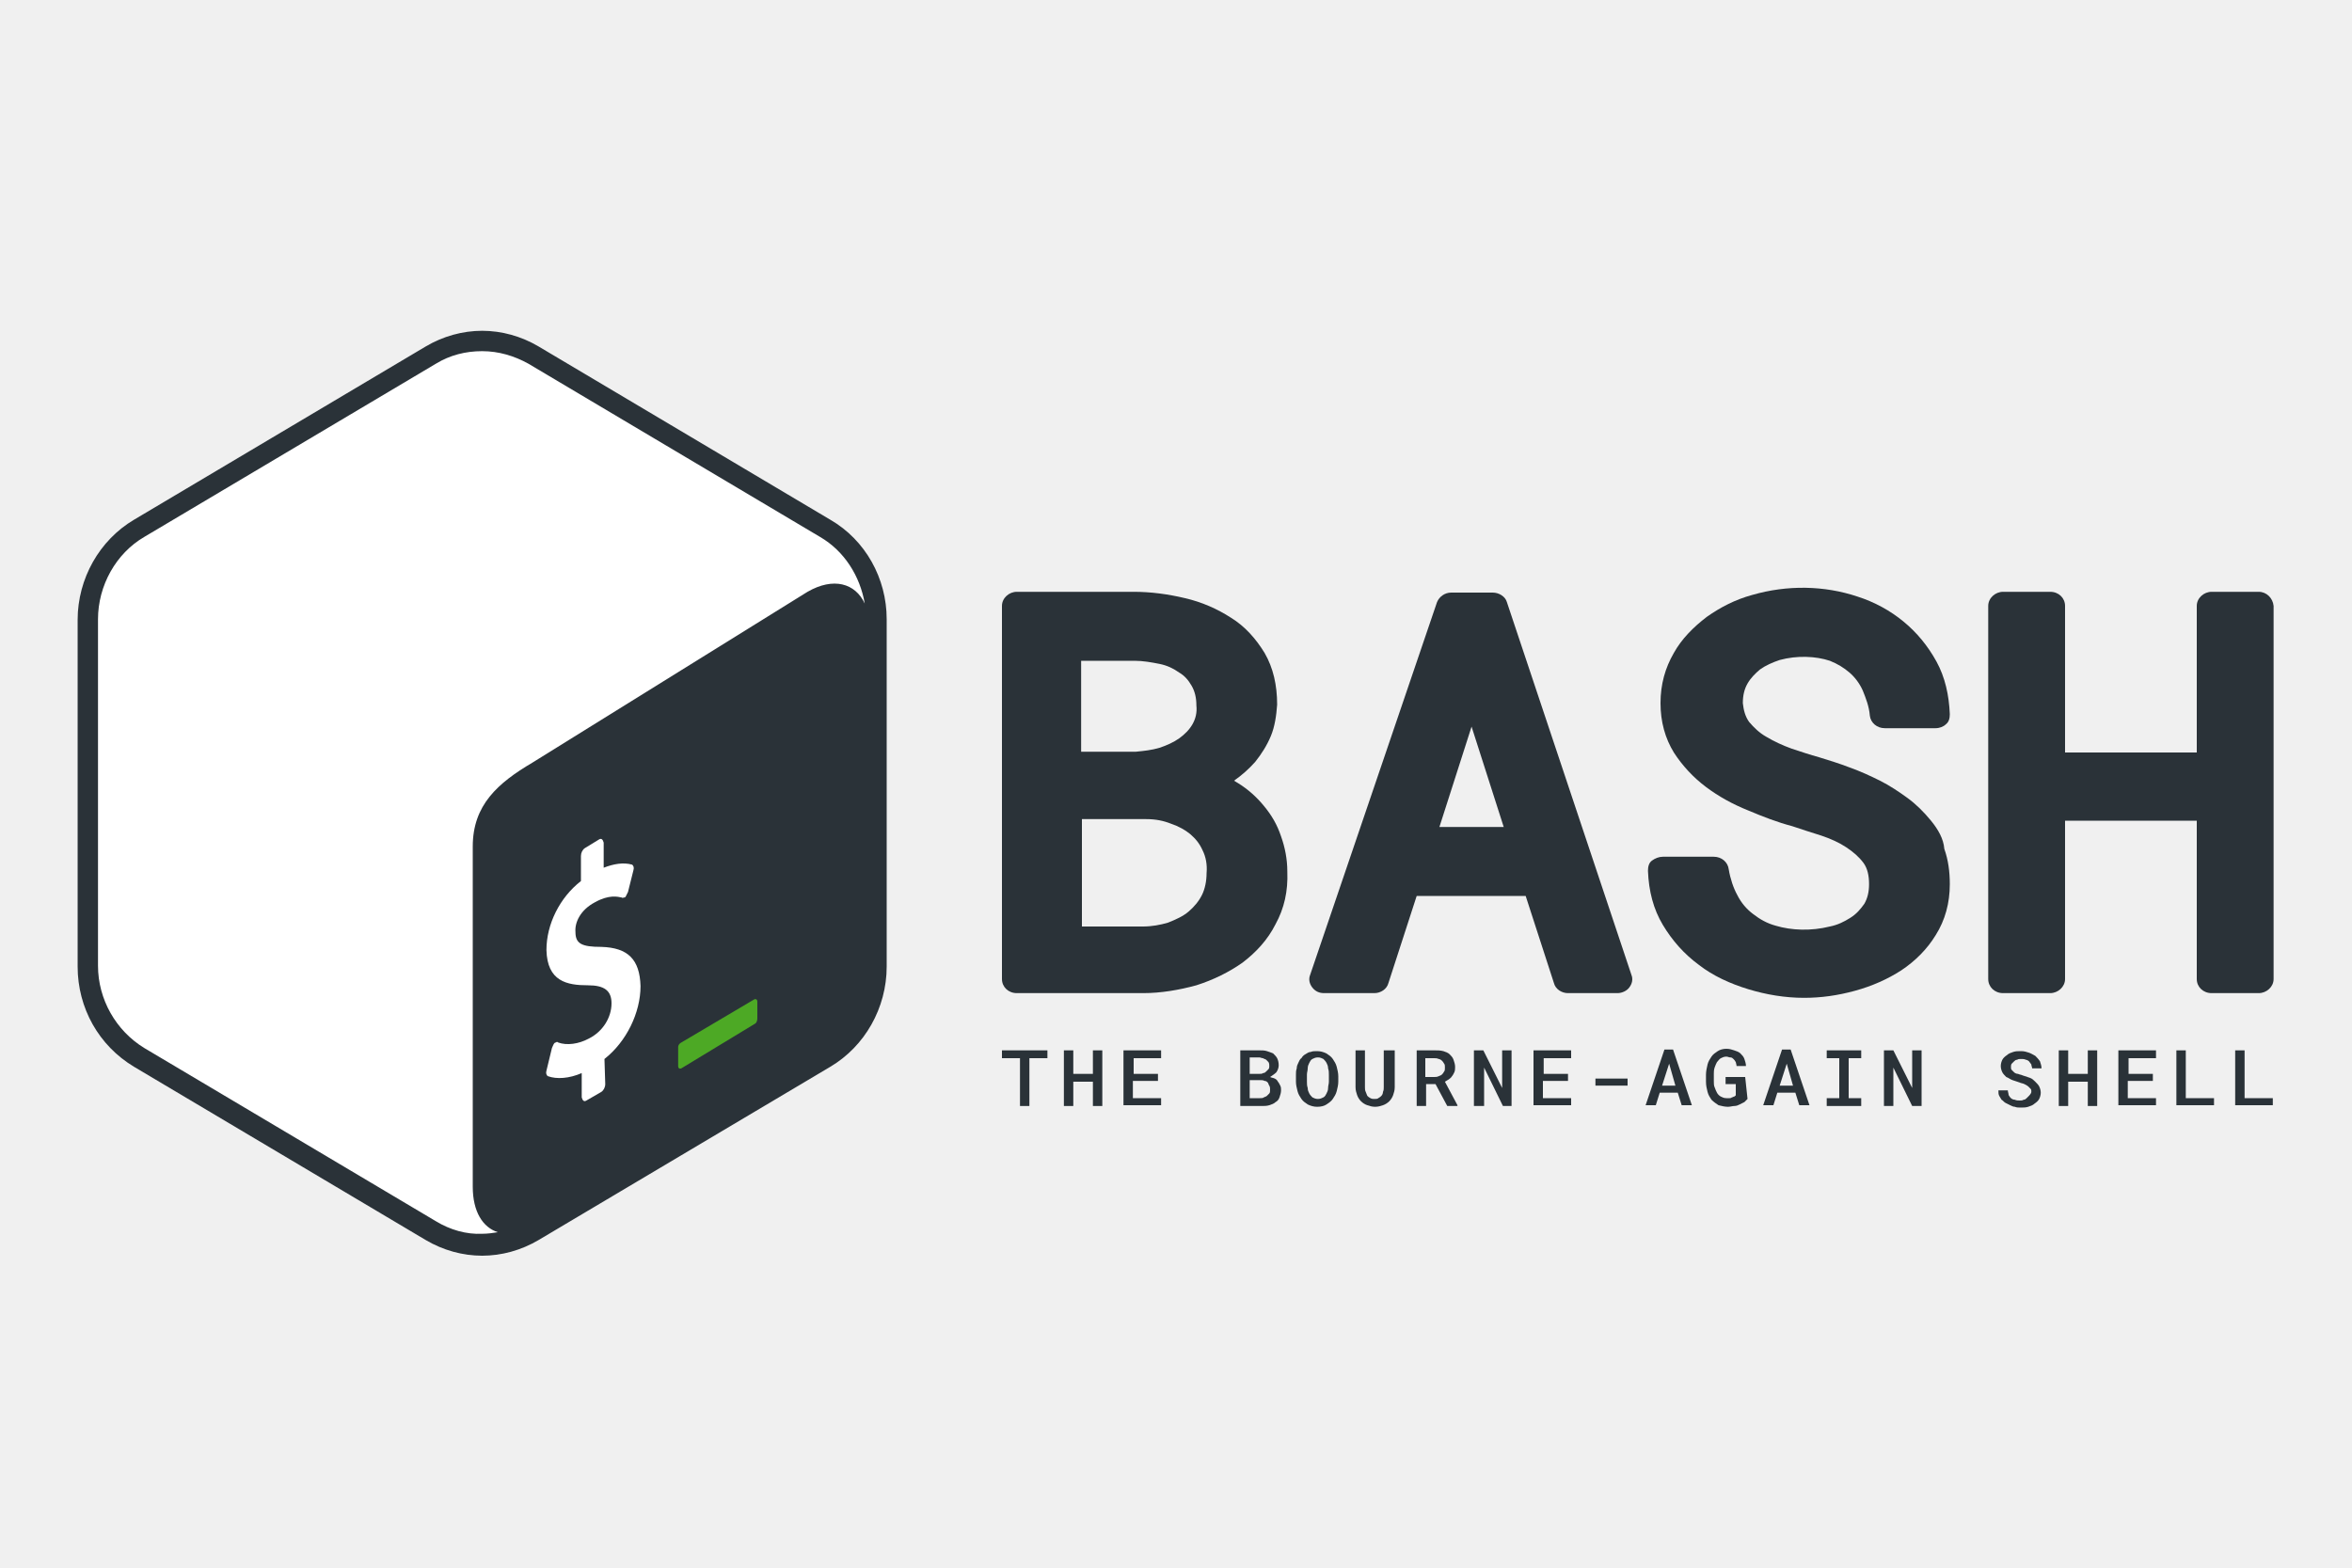
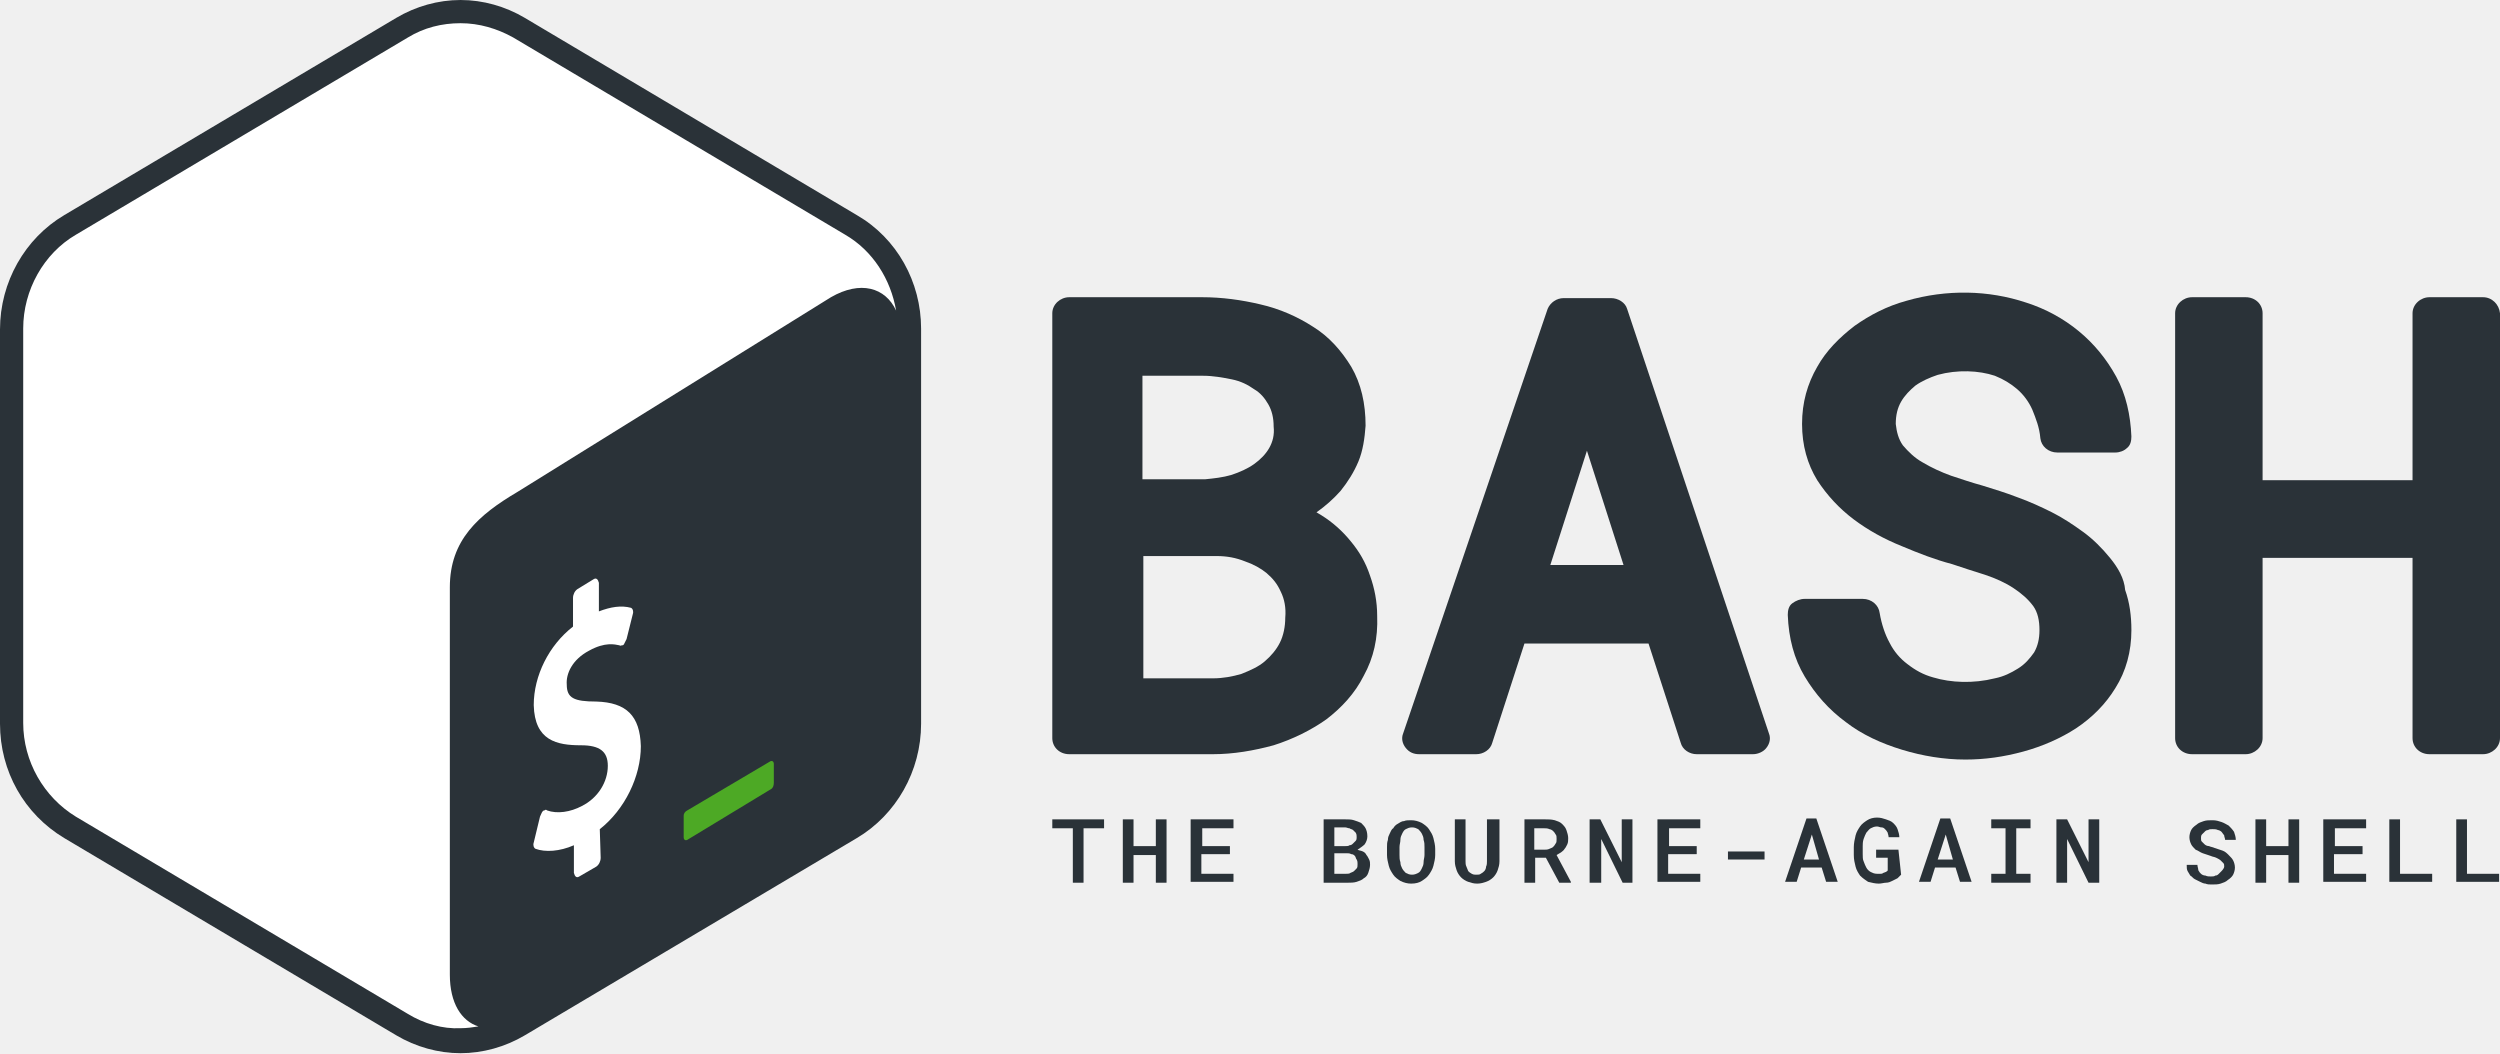
- <svg xmlns="http://www.w3.org/2000/svg" version="1.1" id="Layer_1" x="0px" y="0px" viewBox="0 0 300 200" style="enable-background:new 0 0 300 200;" xml:space="preserve">
-   <style type="text/css">
- 	.st0{fill:#FFFFFF;}
- 	.st1{fill:#2A3238;}
- 	.st2{fill:#4DA925;}
- </style>
+ <svg xmlns="http://www.w3.org/2000/svg" version="1.1" id="Layer_1" x="0px" y="0px" width="280.1px" height="118px" viewBox="9.9 92.2 280.1 118" enable-background="new 9.9 92.2 280.1 118" xml:space="preserve">
  <g>
    <g>
      <g>
-         <path class="st0" d="M105.9,66.3L68.7,44.2c-4.4-2.6-9.9-2.6-14.4,0L17.1,66.3c-4.4,2.6-7.2,7.5-7.2,12.8v44.2     c0,5.3,2.7,10.1,7.2,12.8l37.2,22.1c2.2,1.3,4.7,2,7.2,2c2.5,0,5-0.7,7.2-2l37.2-22.1c4.4-2.6,7.2-7.5,7.2-12.8V79     C113.1,73.8,110.4,68.9,105.9,66.3z" />
+         <path fill="#FFFFFF" d="M105.9,116.3L68.7,94.2c-4.4-2.6-9.9-2.6-14.4,0l-37.2,22.1c-4.4,2.6-7.2,7.5-7.2,12.8v44.2     c0,5.3,2.7,10.101,7.2,12.8L54.3,208.2c2.2,1.3,4.7,2,7.2,2s5-0.7,7.2-2l37.2-22.101c4.4-2.6,7.2-7.5,7.2-12.8V129     C113.1,123.8,110.4,118.9,105.9,116.3z" />
      </g>
      <g>
        <g>
-           <path class="st1" d="M105.9,66.3L68.7,44.2c-2.2-1.3-4.7-2-7.2-2s-5,0.7-7.2,2L17.1,66.3c-4.4,2.6-7.2,7.5-7.2,12.8v44.2      c0,5.3,2.7,10.1,7.2,12.8l37.2,22.1c2.2,1.3,4.7,2,7.2,2c2.5,0,5-0.7,7.2-2l37.2-22.1c4.4-2.6,7.2-7.5,7.2-12.8V79      C113.1,73.8,110.4,68.9,105.9,66.3z M55.6,155.8l-37.2-22.1c-3.6-2.2-5.9-6.2-5.9-10.5V79c0-4.3,2.3-8.4,5.9-10.5l37.2-22.1      c1.8-1.1,3.8-1.6,5.9-1.6c2.1,0,4.1,0.6,5.9,1.6l37.2,22.1c3.1,1.8,5.1,5,5.7,8.5c-1.2-2.6-4-3.4-7.3-1.5L67.9,97.3      c-4.4,2.6-7.6,5.4-7.6,10.7v43.4c0,3.2,1.3,5.2,3.2,5.8c-0.6,0.1-1.3,0.2-2,0.2C59.5,157.5,57.4,156.9,55.6,155.8z" />
+           <path fill="#2A3238" d="M105.9,116.3L68.7,94.2c-2.2-1.3-4.7-2-7.2-2s-5,0.7-7.2,2l-37.2,22.1c-4.4,2.6-7.2,7.5-7.2,12.8v44.2      c0,5.3,2.7,10.101,7.2,12.8L54.3,208.2c2.2,1.3,4.7,2,7.2,2s5-0.7,7.2-2l37.2-22.101c4.4-2.6,7.2-7.5,7.2-12.8V129      C113.1,123.8,110.4,118.9,105.9,116.3z M55.6,205.8l-37.2-22.1c-3.6-2.2-5.9-6.2-5.9-10.5V129c0-4.3,2.3-8.4,5.9-10.5l37.2-22.1      c1.8-1.1,3.8-1.6,5.9-1.6s4.1,0.6,5.9,1.6l37.2,22.1c3.1,1.8,5.1,5,5.7,8.5c-1.2-2.6-4-3.4-7.3-1.5l-35.1,21.8      c-4.4,2.6-7.6,5.4-7.6,10.7v43.4c0,3.199,1.3,5.199,3.2,5.8c-0.6,0.1-1.3,0.2-2,0.2C59.5,207.5,57.4,206.9,55.6,205.8z" />
        </g>
      </g>
      <g>
-         <path class="st2" d="M96.2,127.5l-9.3,5.5c-0.2,0.1-0.4,0.3-0.4,0.6v2.4c0,0.3,0.2,0.4,0.4,0.3l9.4-5.7c0.2-0.1,0.3-0.4,0.3-0.7     v-2.1C96.6,127.5,96.4,127.4,96.2,127.5z" />
+         <path fill="#4DA925" d="M96.2,177.5l-9.3,5.5c-0.2,0.1-0.4,0.3-0.4,0.6v2.4c0,0.3,0.2,0.4,0.4,0.3l9.4-5.7     c0.2-0.1,0.3-0.399,0.3-0.699V177.8C96.6,177.5,96.4,177.4,96.2,177.5z" />
      </g>
      <g>
-         <path class="st0" d="M76.4,107.1c0.3-0.2,0.5,0,0.6,0.4l0,3.2c1.3-0.5,2.5-0.7,3.6-0.4c0.2,0.1,0.3,0.4,0.2,0.7l-0.7,2.8     c-0.1,0.2-0.2,0.4-0.3,0.6c-0.1,0.1-0.1,0.1-0.2,0.1c-0.1,0-0.2,0.1-0.3,0c-0.5-0.1-1.6-0.4-3.4,0.6c-1.9,1-2.6,2.6-2.5,3.8     c0,1.5,0.8,1.9,3.3,1.9c3.4,0.1,4.9,1.6,5,5c0,3.4-1.8,7.1-4.6,9.3l0.1,3.2c0,0.4-0.2,0.8-0.5,1l-1.9,1.1c-0.3,0.2-0.5,0-0.6-0.4     l0-3.1c-1.6,0.7-3.2,0.8-4.3,0.4c-0.2-0.1-0.3-0.4-0.2-0.7l0.7-2.9c0.1-0.2,0.2-0.5,0.3-0.6c0.1-0.1,0.1-0.1,0.2-0.1     c0.1-0.1,0.2-0.1,0.3,0c1.1,0.4,2.6,0.2,3.9-0.5c1.8-0.9,2.9-2.7,2.9-4.5c0-1.6-0.9-2.3-3-2.3c-2.7,0-5.2-0.5-5.3-4.5     c0-3.3,1.7-6.7,4.4-8.8l0-3.2c0-0.4,0.2-0.8,0.5-1L76.4,107.1z" />
+         <path fill="#FFFFFF" d="M76.4,157.1c0.3-0.199,0.5,0,0.6,0.4v3.2c1.3-0.5,2.5-0.7,3.6-0.4c0.2,0.101,0.3,0.4,0.2,0.7l-0.7,2.8     c-0.1,0.2-0.2,0.4-0.3,0.601c-0.1,0.1-0.1,0.1-0.2,0.1s-0.2,0.1-0.3,0c-0.5-0.1-1.6-0.4-3.4,0.6c-1.9,1-2.6,2.601-2.5,3.801     c0,1.5,0.8,1.899,3.3,1.899c3.4,0.101,4.9,1.601,5,5c0,3.4-1.8,7.101-4.6,9.3l0.1,3.2c0,0.4-0.2,0.8-0.5,1l-1.9,1.101     c-0.3,0.199-0.5,0-0.6-0.4v-3.1c-1.6,0.699-3.2,0.8-4.3,0.399c-0.2-0.1-0.3-0.399-0.2-0.7l0.7-2.899c0.1-0.2,0.2-0.5,0.3-0.601     c0.1-0.1,0.1-0.1,0.2-0.1c0.1-0.1,0.2-0.1,0.3,0c1.1,0.4,2.6,0.2,3.9-0.5c1.8-0.9,2.9-2.7,2.9-4.5c0-1.6-0.9-2.3-3-2.3     c-2.7,0-5.2-0.5-5.3-4.5c0-3.3,1.7-6.7,4.4-8.8v-3.2c0-0.4,0.2-0.8,0.5-1L76.4,157.1z" />
      </g>
    </g>
    <g>
-       <path class="st1" d="M161.2,102.8c-0.9-1.1-2-2.1-3.3-2.9c-0.2-0.1-0.3-0.2-0.5-0.3c1-0.7,1.9-1.5,2.7-2.4c0.8-1,1.5-2.1,2-3.3    c0.5-1.2,0.7-2.6,0.8-4c0-2.5-0.5-4.7-1.6-6.6c-1.1-1.8-2.5-3.4-4.3-4.5c-1.7-1.1-3.7-2-5.9-2.5c-2.1-0.5-4.3-0.8-6.5-0.8h-14.9    c-1,0-1.9,0.8-1.9,1.8v47.6c0,1,0.8,1.8,1.9,1.8h16.1c2.3,0,4.6-0.4,6.8-1c2.2-0.7,4.2-1.7,5.9-2.9c1.7-1.3,3.2-2.9,4.2-4.9    c1.1-2,1.6-4.2,1.5-6.7c0-1.6-0.3-3.1-0.8-4.5C162.9,105.2,162.2,104,161.2,102.8z M152.1,92.4c-0.4,0.7-1,1.3-1.7,1.8    c-0.7,0.5-1.6,0.9-2.5,1.2c-1,0.3-2,0.4-3,0.5h-7V84.3h6.8c1.1,0,2.2,0.2,3.2,0.4c1,0.2,1.8,0.6,2.5,1.1c0.7,0.4,1.2,1,1.6,1.7    c0.4,0.7,0.6,1.5,0.6,2.5C152.7,90.9,152.5,91.7,152.1,92.4z M138,104.5h8.2c1.2,0,2.2,0.2,3.2,0.6c0.9,0.3,1.8,0.8,2.4,1.3    c0.7,0.6,1.2,1.2,1.6,2.1c0.4,0.8,0.6,1.8,0.5,2.9c0,1-0.2,2-0.6,2.8c-0.4,0.8-1,1.5-1.7,2.1c-0.7,0.6-1.6,1-2.6,1.4    c-1,0.3-2.1,0.5-3.2,0.5H138V104.5z" />
-       <path class="st1" d="M192.2,76.8c-0.2-0.7-1-1.2-1.8-1.2h-5.3c-0.8,0-1.5,0.5-1.8,1.2l-16.2,47.6c-0.2,0.5-0.1,1.1,0.3,1.6    s0.9,0.7,1.5,0.7h6.4c0.8,0,1.6-0.5,1.8-1.3l3.6-11.1h13.9l3.6,11.1c0.2,0.8,1,1.3,1.8,1.3h6.3c0.6,0,1.2-0.3,1.5-0.7    c0.4-0.5,0.5-1.1,0.3-1.6L192.2,76.8z M191.8,105.5h-8.2l4.1-12.8L191.8,105.5z" />
-       <path class="st1" d="M246.3,104.7c-0.9-1.1-1.9-2.1-3-2.9c-1.1-0.8-2.3-1.6-3.5-2.2c-1.2-0.6-2.5-1.2-3.9-1.7    c-1.3-0.5-2.6-0.9-3.9-1.3c-1.1-0.3-2.3-0.7-3.5-1.1c-1.1-0.4-2.2-0.9-3.2-1.5c-0.9-0.5-1.6-1.2-2.2-1.9c-0.5-0.7-0.7-1.5-0.8-2.4    c0-1,0.2-1.8,0.6-2.5c0.4-0.7,1-1.3,1.6-1.8c0.7-0.5,1.6-0.9,2.5-1.2c2.2-0.6,4.6-0.5,6.4,0.1c1,0.4,1.8,0.9,2.5,1.5    c0.7,0.6,1.3,1.4,1.7,2.3c0.4,1,0.8,2,0.9,3.2c0.1,0.9,0.9,1.6,1.9,1.6h6.5c0.5,0,1-0.2,1.3-0.5c0.4-0.3,0.5-0.8,0.5-1.3    c-0.1-2.4-0.6-4.7-1.7-6.7c-1.1-2-2.5-3.7-4.2-5.1c-1.7-1.4-3.7-2.5-5.9-3.2c-4.2-1.4-8.9-1.5-13.4-0.2c-2.2,0.6-4.1,1.6-5.8,2.8    c-1.7,1.3-3.2,2.8-4.2,4.6c-1.1,1.9-1.7,4-1.7,6.4c0,2.4,0.6,4.5,1.7,6.3c1.1,1.7,2.5,3.2,4.1,4.4c1.6,1.2,3.4,2.2,5.4,3    c1.9,0.8,3.7,1.5,5.6,2c1.2,0.4,2.4,0.8,3.7,1.2c1.2,0.4,2.3,0.9,3.2,1.5c0.9,0.6,1.6,1.2,2.2,2c0.5,0.7,0.7,1.6,0.7,2.7    c0,1-0.2,1.8-0.6,2.5c-0.5,0.7-1,1.3-1.8,1.8c-0.8,0.5-1.6,0.9-2.6,1.1c-2.4,0.6-4.9,0.5-6.9-0.1c-1.1-0.3-2-0.8-2.9-1.5    c-0.8-0.6-1.5-1.4-2-2.4c-0.5-0.9-0.9-2.1-1.1-3.3c-0.1-0.9-0.9-1.6-1.9-1.6h-6.5c-0.5,0-1,0.2-1.4,0.5c-0.4,0.3-0.5,0.8-0.5,1.3    c0.1,2.6,0.7,4.9,1.9,6.9c1.2,2,2.7,3.7,4.6,5.1c1.8,1.4,4,2.4,6.3,3.1c2.3,0.7,4.7,1.1,7.1,1.1c2.2,0,4.3-0.3,6.5-0.9    c2.2-0.6,4.2-1.5,5.9-2.6c1.8-1.2,3.3-2.7,4.4-4.5c1.2-1.9,1.8-4.1,1.8-6.5c0-1.6-0.2-3.1-0.7-4.5    C247.9,107,247.2,105.8,246.3,104.7z" />
-       <path class="st1" d="M288.1,75.5h-6c-1,0-1.9,0.8-1.9,1.8V96h-16.8V77.3c0-1-0.8-1.8-1.9-1.8h-6c-1,0-1.9,0.8-1.9,1.8v47.6    c0,1,0.8,1.8,1.9,1.8h6c1,0,1.9-0.8,1.9-1.8v-20.2h16.8v20.2c0,1,0.8,1.8,1.9,1.8h6c1,0,1.9-0.8,1.9-1.8V77.3    C289.9,76.3,289.1,75.5,288.1,75.5z" />
+       <path fill="#2A3238" d="M161.2,152.8c-0.9-1.1-2-2.1-3.3-2.9c-0.2-0.1-0.301-0.2-0.5-0.3c1-0.7,1.899-1.5,2.699-2.4    c0.801-1,1.5-2.1,2-3.3c0.5-1.2,0.7-2.6,0.801-4c0-2.5-0.5-4.7-1.601-6.6c-1.1-1.8-2.5-3.4-4.3-4.5c-1.7-1.1-3.7-2-5.9-2.5    c-2.1-0.5-4.3-0.8-6.5-0.8h-14.9c-1,0-1.9,0.8-1.9,1.8V174.9c0,1,0.8,1.8,1.9,1.8h16.1c2.3,0,4.6-0.4,6.8-1    c2.2-0.7,4.2-1.7,5.9-2.9c1.7-1.3,3.2-2.899,4.2-4.899c1.1-2,1.6-4.2,1.5-6.7c0-1.601-0.3-3.101-0.8-4.5    C162.9,155.2,162.2,154,161.2,152.8z M152.1,142.4c-0.399,0.7-1,1.3-1.7,1.8s-1.6,0.9-2.5,1.2c-1,0.3-2,0.4-3,0.5h-7v-11.6h6.8    c1.1,0,2.2,0.2,3.2,0.4c1,0.2,1.8,0.6,2.5,1.1c0.7,0.4,1.2,1,1.6,1.7s0.6,1.5,0.6,2.5C152.7,140.9,152.5,141.7,152.1,142.4z     M138,154.5h8.2c1.2,0,2.2,0.2,3.2,0.6c0.9,0.301,1.8,0.801,2.4,1.301c0.7,0.6,1.2,1.199,1.601,2.1c0.399,0.8,0.6,1.8,0.5,2.9    c0,1-0.2,2-0.601,2.8c-0.399,0.8-1,1.5-1.7,2.1c-0.699,0.601-1.6,1-2.6,1.4c-1,0.3-2.1,0.5-3.2,0.5H138V154.5z" />
+       <path fill="#2A3238" d="M192.2,126.8c-0.2-0.7-1-1.2-1.8-1.2H185.1c-0.8,0-1.5,0.5-1.8,1.2L167.1,174.4    c-0.199,0.5-0.1,1.1,0.301,1.6c0.399,0.5,0.899,0.7,1.5,0.7h6.399c0.8,0,1.601-0.5,1.8-1.3L180.7,164.3H194.6L198.2,175.4    c0.2,0.8,1,1.3,1.8,1.3h6.3c0.601,0,1.2-0.3,1.5-0.7c0.4-0.5,0.5-1.1,0.3-1.6L192.2,126.8z M191.8,155.5h-8.2l4.101-12.8    L191.8,155.5z" />
+       <path fill="#2A3238" d="M246.3,154.7c-0.899-1.101-1.899-2.101-3-2.9c-1.1-0.8-2.3-1.6-3.5-2.2s-2.5-1.2-3.899-1.7    c-1.301-0.5-2.601-0.9-3.9-1.3c-1.1-0.3-2.3-0.7-3.5-1.1c-1.1-0.4-2.2-0.9-3.2-1.5c-0.899-0.5-1.6-1.2-2.2-1.9    c-0.5-0.7-0.699-1.5-0.8-2.4c0-1,0.2-1.8,0.601-2.5c0.399-0.7,1-1.3,1.6-1.8c0.7-0.5,1.6-0.9,2.5-1.2c2.2-0.6,4.6-0.5,6.4,0.1    c1,0.4,1.8,0.9,2.5,1.5c0.699,0.6,1.3,1.4,1.699,2.3c0.4,1,0.801,2,0.9,3.2c0.1,0.9,0.9,1.6,1.9,1.6h6.5c0.5,0,1-0.2,1.3-0.5    c0.399-0.3,0.5-0.8,0.5-1.3c-0.101-2.4-0.601-4.7-1.7-6.7s-2.5-3.7-4.2-5.1c-1.7-1.4-3.7-2.5-5.899-3.2c-4.2-1.4-8.9-1.5-13.4-0.2    c-2.2,0.6-4.1,1.6-5.8,2.8c-1.7,1.3-3.2,2.8-4.2,4.6c-1.1,1.9-1.7,4-1.7,6.4c0,2.4,0.601,4.5,1.7,6.3c1.1,1.7,2.5,3.2,4.1,4.4    c1.601,1.2,3.4,2.2,5.4,3c1.9,0.8,3.7,1.5,5.6,2c1.2,0.399,2.4,0.8,3.7,1.199c1.2,0.4,2.3,0.9,3.2,1.5c0.9,0.601,1.6,1.2,2.2,2    c0.5,0.7,0.7,1.601,0.7,2.7c0,1-0.2,1.8-0.601,2.5c-0.5,0.7-1,1.3-1.8,1.8s-1.6,0.9-2.6,1.101c-2.4,0.6-4.9,0.5-6.9-0.101    c-1.1-0.3-2-0.8-2.9-1.5c-0.8-0.6-1.5-1.399-2-2.399c-0.5-0.9-0.899-2.101-1.1-3.3c-0.1-0.9-0.9-1.601-1.9-1.601h-6.5    c-0.5,0-1,0.2-1.399,0.5c-0.4,0.3-0.5,0.8-0.5,1.3c0.1,2.601,0.7,4.9,1.899,6.9c1.2,2,2.7,3.7,4.601,5.1c1.8,1.4,4,2.4,6.3,3.101    s4.7,1.1,7.1,1.1c2.2,0,4.301-0.3,6.5-0.899c2.2-0.601,4.2-1.5,5.9-2.601c1.8-1.2,3.3-2.7,4.4-4.5c1.199-1.899,1.8-4.1,1.8-6.5    c0-1.6-0.2-3.1-0.7-4.5C247.9,157,247.2,155.8,246.3,154.7z" />
+       <path fill="#2A3238" d="M288.1,125.5h-6c-1,0-1.899,0.8-1.899,1.8V146h-16.8v-18.7c0-1-0.801-1.8-1.9-1.8h-6c-1,0-1.9,0.8-1.9,1.8    V174.9c0,1,0.801,1.8,1.9,1.8h6c1,0,1.9-0.8,1.9-1.8v-20.2h16.8v20.2c0,1,0.8,1.8,1.899,1.8h6c1,0,1.9-0.8,1.9-1.8V127.3    C289.9,126.3,289.1,125.5,288.1,125.5z" />
    </g>
    <g>
-       <path class="st1" d="M133.6,135h-2.3v6.1h-1.2V135h-2.3v-1h5.8V135z" />
-       <path class="st1" d="M140.6,141.1h-1.2v-3.1h-2.5v3.1h-1.2V134h1.2v3h2.5v-3h1.2V141.1z" />
-       <path class="st1" d="M147.6,137.9h-3.1v2.2h3.6v0.9h-4.8V134h4.8v1h-3.5v2h3.1V137.9z" />
-       <path class="st1" d="M158.2,141.1V134h2.4c0.4,0,0.7,0,1,0.1c0.3,0.1,0.6,0.2,0.8,0.3c0.2,0.2,0.4,0.4,0.5,0.6s0.2,0.5,0.2,0.9    c0,0.3-0.1,0.6-0.3,0.9c-0.2,0.2-0.5,0.4-0.8,0.6c0.2,0.1,0.4,0.1,0.6,0.2c0.2,0.1,0.3,0.2,0.4,0.4c0.1,0.1,0.2,0.3,0.3,0.5    c0.1,0.2,0.1,0.4,0.1,0.6c0,0.3-0.1,0.6-0.2,0.9c-0.1,0.3-0.3,0.5-0.5,0.6c-0.2,0.2-0.5,0.3-0.8,0.4c-0.3,0.1-0.7,0.1-1,0.1H158.2    z M159.4,137h1.2c0.2,0,0.4,0,0.5-0.1c0.2,0,0.3-0.1,0.4-0.2c0.1-0.1,0.2-0.2,0.3-0.3c0.1-0.1,0.1-0.3,0.1-0.4    c0-0.2,0-0.3-0.1-0.5c-0.1-0.1-0.2-0.2-0.3-0.3c-0.1-0.1-0.3-0.1-0.4-0.2c-0.2,0-0.3-0.1-0.5-0.1h-1.2V137z M159.4,137.9v2.2h1.3    c0.2,0,0.4,0,0.5-0.1c0.2-0.1,0.3-0.1,0.4-0.2c0.1-0.1,0.2-0.2,0.3-0.3c0.1-0.1,0.1-0.3,0.1-0.5c0-0.2,0-0.3-0.1-0.5    c-0.1-0.1-0.1-0.3-0.2-0.4c-0.1-0.1-0.2-0.2-0.4-0.2c-0.2-0.1-0.3-0.1-0.5-0.1H159.4z" />
-       <path class="st1" d="M170.7,138c0,0.4-0.1,0.8-0.2,1.2s-0.3,0.7-0.5,1c-0.2,0.3-0.5,0.5-0.8,0.7c-0.3,0.2-0.7,0.3-1.2,0.3    c-0.4,0-0.8-0.1-1.2-0.3c-0.3-0.2-0.6-0.4-0.8-0.7c-0.2-0.3-0.4-0.6-0.5-1c-0.1-0.4-0.2-0.8-0.2-1.2v-0.9c0-0.3,0-0.5,0.1-0.8    c0-0.3,0.1-0.5,0.2-0.7c0.1-0.2,0.2-0.5,0.4-0.6c0.1-0.2,0.3-0.4,0.5-0.5c0.2-0.1,0.4-0.3,0.7-0.3c0.2-0.1,0.5-0.1,0.8-0.1    c0.4,0,0.8,0.1,1.2,0.3c0.3,0.2,0.6,0.4,0.8,0.7c0.2,0.3,0.4,0.6,0.5,1c0.1,0.4,0.2,0.8,0.2,1.2V138z M169.5,137.1    c0-0.3,0-0.5-0.1-0.8c0-0.3-0.1-0.5-0.2-0.7c-0.1-0.2-0.3-0.4-0.4-0.5c-0.2-0.1-0.4-0.2-0.7-0.2c-0.3,0-0.5,0.1-0.7,0.2    c-0.2,0.1-0.3,0.3-0.4,0.5c-0.1,0.2-0.2,0.4-0.2,0.7c0,0.3-0.1,0.5-0.1,0.8v0.9c0,0.3,0,0.5,0.1,0.8c0,0.3,0.1,0.5,0.2,0.7    c0.1,0.2,0.3,0.4,0.4,0.5c0.2,0.1,0.4,0.2,0.7,0.2c0.3,0,0.5-0.1,0.7-0.2c0.2-0.1,0.3-0.3,0.4-0.5c0.1-0.2,0.2-0.4,0.2-0.7    c0-0.3,0.1-0.5,0.1-0.8V137.1z" />
-       <path class="st1" d="M177.9,134l0,4.7c0,0.4-0.1,0.7-0.2,1c-0.1,0.3-0.3,0.6-0.5,0.8c-0.2,0.2-0.5,0.4-0.8,0.5    c-0.3,0.1-0.6,0.2-1,0.2c-0.4,0-0.7-0.1-1-0.2c-0.3-0.1-0.6-0.3-0.8-0.5c-0.2-0.2-0.4-0.5-0.5-0.8c-0.1-0.3-0.2-0.6-0.2-1l0-4.7    h1.2l0,4.7c0,0.2,0,0.4,0.1,0.6c0.1,0.2,0.1,0.3,0.2,0.5c0.1,0.1,0.2,0.2,0.4,0.3c0.2,0.1,0.3,0.1,0.5,0.1c0.2,0,0.4,0,0.5-0.1    c0.2-0.1,0.3-0.2,0.4-0.3c0.1-0.1,0.2-0.3,0.2-0.5c0.1-0.2,0.1-0.4,0.1-0.6l0-4.7H177.9z" />
-       <path class="st1" d="M183.1,138.3h-1.2v2.8h-1.2V134h2.3c0.4,0,0.7,0,1.1,0.1c0.3,0.1,0.6,0.2,0.8,0.4c0.2,0.2,0.4,0.4,0.5,0.7    c0.1,0.3,0.2,0.6,0.2,0.9c0,0.2,0,0.5-0.1,0.7c-0.1,0.2-0.2,0.4-0.3,0.5c-0.1,0.2-0.3,0.3-0.4,0.4c-0.2,0.1-0.3,0.2-0.5,0.3l1.6,3    v0.1h-1.3L183.1,138.3z M181.8,137.4h1.1c0.2,0,0.4,0,0.6-0.1c0.2-0.1,0.3-0.1,0.4-0.2c0.1-0.1,0.2-0.2,0.3-0.4    c0.1-0.1,0.1-0.3,0.1-0.5c0-0.2,0-0.4-0.1-0.5c-0.1-0.2-0.2-0.3-0.3-0.4c-0.1-0.1-0.3-0.2-0.4-0.2c-0.2-0.1-0.4-0.1-0.6-0.1h-1.1    V137.4z" />
-       <path class="st1" d="M192.9,141.1h-1.2l-2.4-4.9l0,4.9H188V134h1.2l2.4,4.8l0-4.8h1.2V141.1z" />
-       <path class="st1" d="M199.9,137.9h-3.1v2.2h3.6v0.9h-4.8V134h4.8v1h-3.5v2h3.1V137.9z" />
-       <path class="st1" d="M207.6,138.5h-4.1v-0.9h4.1V138.5z" />
-       <path class="st1" d="M214,139.4h-2.3l-0.5,1.6h-1.3l2.4-7.1h1.1l2.4,7.1h-1.3L214,139.4z M212,138.5h1.7l-0.8-2.8L212,138.5z" />
-       <path class="st1" d="M222.9,140.2c-0.1,0.1-0.3,0.3-0.4,0.4c-0.2,0.1-0.4,0.2-0.6,0.3c-0.2,0.1-0.4,0.2-0.7,0.2    c-0.2,0-0.5,0.1-0.8,0.1c-0.4,0-0.8-0.1-1.2-0.2c-0.3-0.2-0.6-0.4-0.9-0.7c-0.2-0.3-0.4-0.6-0.5-1c-0.1-0.4-0.2-0.8-0.2-1.3v-0.9    c0-0.4,0.1-0.9,0.2-1.3c0.1-0.4,0.3-0.7,0.5-1c0.2-0.3,0.5-0.5,0.8-0.7c0.3-0.2,0.7-0.3,1.1-0.3c0.4,0,0.7,0.1,1,0.2    c0.3,0.1,0.6,0.2,0.8,0.4c0.2,0.2,0.4,0.4,0.5,0.7c0.1,0.3,0.2,0.6,0.2,0.9h-1.2c0-0.2-0.1-0.4-0.1-0.5c-0.1-0.2-0.2-0.3-0.3-0.4    c-0.1-0.1-0.2-0.2-0.4-0.2s-0.3-0.1-0.5-0.1c-0.3,0-0.5,0.1-0.7,0.2s-0.3,0.3-0.5,0.5c-0.1,0.2-0.2,0.4-0.3,0.7    c-0.1,0.3-0.1,0.6-0.1,0.8v0.9c0,0.3,0,0.6,0.1,0.8c0.1,0.3,0.2,0.5,0.3,0.7c0.1,0.2,0.3,0.4,0.5,0.5c0.2,0.1,0.4,0.2,0.7,0.2    c0.1,0,0.2,0,0.4,0c0.1,0,0.2,0,0.3-0.1c0.1,0,0.2-0.1,0.3-0.1c0.1-0.1,0.2-0.1,0.2-0.2l0-1.4h-1.3v-0.9h2.5L222.9,140.2z" />
-       <path class="st1" d="M229,139.4h-2.3l-0.5,1.6h-1.3l2.4-7.1h1.1l2.4,7.1h-1.3L229,139.4z M227,138.5h1.7l-0.8-2.8L227,138.5z" />
-       <path class="st1" d="M233,134h4.4v1h-1.6v5.1h1.6v1H233v-1h1.6V135H233V134z" />
-       <path class="st1" d="M245.1,141.1h-1.2l-2.4-4.9l0,4.9h-1.2V134h1.2l2.4,4.8l0-4.8h1.2V141.1z" />
-       <path class="st1" d="M259.1,139.3c0-0.2,0-0.3-0.1-0.4c-0.1-0.1-0.2-0.2-0.3-0.3c-0.1-0.1-0.3-0.2-0.5-0.3s-0.4-0.1-0.6-0.2    c-0.3-0.1-0.6-0.2-0.9-0.3c-0.3-0.1-0.5-0.3-0.8-0.4c-0.2-0.2-0.4-0.4-0.5-0.6c-0.1-0.2-0.2-0.5-0.2-0.8s0.1-0.6,0.2-0.8    c0.1-0.2,0.3-0.4,0.6-0.6c0.2-0.2,0.5-0.3,0.8-0.4c0.3-0.1,0.6-0.1,1-0.1c0.4,0,0.7,0.1,1,0.2c0.3,0.1,0.6,0.3,0.8,0.4    c0.2,0.2,0.4,0.4,0.6,0.7c0.1,0.3,0.2,0.6,0.2,0.9h-1.2c0-0.2-0.1-0.3-0.1-0.5c-0.1-0.1-0.2-0.3-0.3-0.4c-0.1-0.1-0.3-0.2-0.4-0.2    c-0.2-0.1-0.4-0.1-0.6-0.1c-0.2,0-0.4,0-0.5,0.1c-0.2,0-0.3,0.1-0.4,0.2c-0.1,0.1-0.2,0.2-0.3,0.3c-0.1,0.1-0.1,0.3-0.1,0.4    c0,0.2,0,0.3,0.1,0.4c0.1,0.1,0.2,0.2,0.3,0.3c0.1,0.1,0.3,0.2,0.5,0.2c0.2,0.1,0.4,0.1,0.6,0.2c0.3,0.1,0.6,0.2,0.9,0.3    c0.3,0.1,0.5,0.3,0.7,0.5c0.2,0.2,0.4,0.4,0.5,0.6c0.1,0.2,0.2,0.5,0.2,0.8c0,0.3-0.1,0.6-0.2,0.8c-0.1,0.2-0.3,0.4-0.6,0.6    c-0.2,0.2-0.5,0.3-0.8,0.4c-0.3,0.1-0.6,0.1-1,0.1c-0.2,0-0.5,0-0.7-0.1c-0.2,0-0.4-0.1-0.6-0.2c-0.2-0.1-0.4-0.2-0.6-0.3    c-0.2-0.1-0.3-0.3-0.5-0.4c-0.1-0.2-0.2-0.3-0.3-0.5c-0.1-0.2-0.1-0.4-0.1-0.7h1.2c0,0.2,0.1,0.4,0.1,0.6c0.1,0.2,0.2,0.3,0.3,0.4    c0.1,0.1,0.3,0.2,0.5,0.2c0.2,0.1,0.4,0.1,0.6,0.1c0.2,0,0.4,0,0.5-0.1c0.2,0,0.3-0.1,0.4-0.2c0.1-0.1,0.2-0.2,0.3-0.3    C259,139.6,259.1,139.4,259.1,139.3z" />
-       <path class="st1" d="M267.5,141.1h-1.2v-3.1h-2.5v3.1h-1.2V134h1.2v3h2.5v-3h1.2V141.1z" />
-       <path class="st1" d="M274.5,137.9h-3.1v2.2h3.6v0.9h-4.8V134h4.8v1h-3.5v2h3.1V137.9z" />
-       <path class="st1" d="M278.9,140.1h3.5v0.9h-4.8V134h1.2V140.1z" />
-       <path class="st1" d="M286.4,140.1h3.5v0.9h-4.8V134h1.2V140.1z" />
+       <path fill="#2A3238" d="M133.6,185h-2.3v6.1h-1.2V185h-2.3v-1h5.8V185z" />
+       <path fill="#2A3238" d="M140.6,191.1h-1.2V188h-2.5v3.1h-1.2V184h1.2v3h2.5v-3h1.2V191.1z" />
+       <path fill="#2A3238" d="M147.6,187.9h-3.1v2.199h3.6v0.9h-4.8v-7h4.8v1h-3.5v2h3.1v0.9H147.6z" />
+       <path fill="#2A3238" d="M158.2,191.1V184h2.399c0.4,0,0.7,0,1,0.1c0.301,0.101,0.601,0.2,0.801,0.301    c0.199,0.199,0.399,0.399,0.5,0.6c0.1,0.2,0.199,0.5,0.199,0.9c0,0.3-0.1,0.6-0.3,0.899c-0.2,0.2-0.5,0.4-0.8,0.601    c0.2,0.1,0.4,0.1,0.6,0.199c0.2,0.101,0.301,0.2,0.4,0.4c0.1,0.1,0.2,0.3,0.3,0.5c0.101,0.2,0.101,0.4,0.101,0.6    c0,0.301-0.101,0.601-0.2,0.9c-0.101,0.3-0.3,0.5-0.5,0.6c-0.2,0.2-0.5,0.301-0.8,0.4c-0.301,0.1-0.7,0.1-1,0.1H158.2z M159.4,187    h1.199c0.2,0,0.4,0,0.5-0.1c0.2,0,0.301-0.101,0.4-0.2c0.1-0.101,0.2-0.2,0.3-0.3c0.101-0.101,0.101-0.301,0.101-0.4    c0-0.2,0-0.3-0.101-0.5c-0.1-0.1-0.2-0.2-0.3-0.3c-0.1-0.101-0.3-0.101-0.4-0.2c-0.199,0-0.3-0.1-0.5-0.1H159.4V187z M159.4,187.9    v2.199h1.3c0.2,0,0.399,0,0.5-0.1c0.2-0.1,0.3-0.1,0.399-0.2c0.101-0.1,0.2-0.2,0.301-0.3c0.1-0.1,0.1-0.3,0.1-0.5s0-0.3-0.1-0.5    c-0.101-0.1-0.101-0.3-0.2-0.4c-0.101-0.1-0.2-0.199-0.4-0.199c-0.2-0.101-0.3-0.101-0.5-0.101H159.4V187.9z" />
+       <path fill="#2A3238" d="M170.7,188c0,0.4-0.101,0.8-0.2,1.2c-0.1,0.399-0.3,0.7-0.5,1s-0.5,0.5-0.8,0.7    c-0.3,0.199-0.7,0.3-1.2,0.3c-0.4,0-0.8-0.101-1.2-0.3c-0.3-0.2-0.6-0.4-0.8-0.7s-0.4-0.601-0.5-1c-0.1-0.4-0.2-0.8-0.2-1.2v-0.9    c0-0.3,0-0.5,0.101-0.8c0-0.3,0.1-0.5,0.199-0.7c0.101-0.199,0.2-0.5,0.4-0.6c0.1-0.2,0.3-0.4,0.5-0.5s0.4-0.3,0.7-0.3    c0.2-0.101,0.5-0.101,0.8-0.101c0.4,0,0.8,0.101,1.2,0.301c0.3,0.199,0.6,0.399,0.8,0.699c0.2,0.301,0.4,0.601,0.5,1    c0.1,0.4,0.2,0.801,0.2,1.2V188z M169.5,187.1c0-0.3,0-0.5-0.1-0.8c0-0.3-0.101-0.5-0.2-0.7c-0.101-0.199-0.3-0.399-0.4-0.5    c-0.2-0.1-0.399-0.199-0.7-0.199c-0.3,0-0.5,0.1-0.699,0.199c-0.2,0.101-0.301,0.301-0.4,0.5c-0.1,0.2-0.2,0.4-0.2,0.7    s-0.1,0.5-0.1,0.8v0.9c0,0.3,0,0.5,0.1,0.8c0,0.3,0.101,0.5,0.2,0.7s0.3,0.4,0.4,0.5c0.199,0.1,0.399,0.2,0.699,0.2    c0.301,0,0.5-0.101,0.7-0.2s0.3-0.3,0.4-0.5c0.1-0.2,0.2-0.4,0.2-0.7s0.1-0.5,0.1-0.8V187.1z" />
+       <path fill="#2A3238" d="M177.9,184v4.7c0,0.399-0.101,0.7-0.2,1c-0.101,0.3-0.3,0.6-0.5,0.8s-0.5,0.4-0.8,0.5    c-0.301,0.1-0.601,0.2-1,0.2c-0.4,0-0.7-0.101-1-0.2c-0.301-0.1-0.601-0.3-0.801-0.5c-0.199-0.2-0.399-0.5-0.5-0.8    c-0.1-0.3-0.199-0.601-0.199-1V184h1.199v4.7c0,0.2,0,0.399,0.101,0.6c0.1,0.2,0.1,0.3,0.2,0.5c0.1,0.101,0.199,0.2,0.399,0.3    c0.2,0.101,0.3,0.101,0.5,0.101s0.4,0,0.5-0.101c0.2-0.1,0.3-0.199,0.4-0.3c0.1-0.1,0.2-0.3,0.2-0.5c0.1-0.2,0.1-0.399,0.1-0.6    V184H177.9z" />
+       <path fill="#2A3238" d="M183.1,188.3H181.9v2.8h-1.2V184h2.3c0.4,0,0.7,0,1.1,0.1c0.301,0.101,0.601,0.2,0.801,0.4    c0.199,0.2,0.399,0.4,0.5,0.7c0.1,0.3,0.199,0.6,0.199,0.899c0,0.2,0,0.5-0.1,0.7s-0.2,0.4-0.3,0.5c-0.101,0.2-0.3,0.3-0.4,0.4    c-0.2,0.1-0.3,0.2-0.5,0.3l1.601,3v0.1H184.6L183.1,188.3z M181.8,187.4h1.101c0.199,0,0.399,0,0.6-0.101c0.2-0.1,0.3-0.1,0.4-0.2    c0.1-0.1,0.199-0.199,0.3-0.399c0.1-0.101,0.1-0.3,0.1-0.5s0-0.4-0.1-0.5c-0.101-0.2-0.2-0.3-0.3-0.4    c-0.101-0.1-0.301-0.2-0.4-0.2c-0.2-0.1-0.4-0.1-0.6-0.1H181.8V187.4z" />
+       <path fill="#2A3238" d="M192.9,191.1h-1.2l-2.4-4.899v4.899H188V184h1.2l2.399,4.8V184h1.2v7.1H192.9z" />
+       <path fill="#2A3238" d="M199.9,187.9H196.8v2.199h3.601v0.9H195.6v-7h4.801v1h-3.5v2h3.1v0.9H199.9z" />
+       <path fill="#2A3238" d="M207.6,188.5h-4.1v-0.9h4.1V188.5z" />
+       <path fill="#2A3238" d="M214,189.4h-2.3l-0.5,1.6h-1.3l2.399-7.1h1.101l2.399,7.1h-1.3L214,189.4z M212,188.5h1.7l-0.8-2.8    L212,188.5z" />
+       <path fill="#2A3238" d="M222.9,190.2c-0.101,0.1-0.301,0.3-0.4,0.399c-0.2,0.101-0.4,0.2-0.6,0.301c-0.2,0.1-0.4,0.199-0.7,0.199    c-0.2,0-0.5,0.101-0.8,0.101c-0.4,0-0.801-0.101-1.2-0.2c-0.3-0.2-0.601-0.4-0.9-0.7c-0.2-0.3-0.399-0.6-0.5-1    c-0.1-0.399-0.2-0.8-0.2-1.3v-0.9c0-0.399,0.101-0.899,0.2-1.3c0.101-0.399,0.3-0.7,0.5-1s0.5-0.5,0.8-0.7    c0.301-0.199,0.7-0.3,1.101-0.3c0.399,0,0.7,0.101,1,0.2s0.6,0.2,0.8,0.4c0.2,0.199,0.4,0.399,0.5,0.699    c0.1,0.301,0.2,0.601,0.2,0.9h-1.2c0-0.2-0.1-0.4-0.1-0.5c-0.101-0.2-0.2-0.3-0.301-0.4C221,185,220.9,184.9,220.7,184.9    s-0.3-0.101-0.5-0.101c-0.3,0-0.5,0.101-0.7,0.2s-0.3,0.3-0.5,0.5c-0.1,0.2-0.2,0.4-0.3,0.7c-0.101,0.3-0.101,0.6-0.101,0.8v0.9    c0,0.3,0,0.6,0.101,0.8c0.1,0.3,0.2,0.5,0.3,0.7c0.1,0.199,0.3,0.399,0.5,0.5c0.2,0.1,0.4,0.199,0.7,0.199c0.1,0,0.2,0,0.399,0    c0.101,0,0.2,0,0.301-0.1c0.1,0,0.199-0.1,0.3-0.1c0.1-0.101,0.2-0.101,0.2-0.2v-1.4H220.1V187.4h2.5L222.9,190.2z" />
+       <path fill="#2A3238" d="M229,189.4h-2.3l-0.5,1.6h-1.3l2.399-7.1h1.101l2.399,7.1h-1.3L229,189.4z M227,188.5h1.7l-0.8-2.8    L227,188.5z" />
+       <path fill="#2A3238" d="M233,184h4.4v1H235.8v5.1h1.601v1H233v-1h1.6V185H233V184z" />
+       <path fill="#2A3238" d="M245.1,191.1H243.9l-2.4-4.899v4.899h-1.2V184h1.2l2.4,4.8V184h1.199V191.1z" />
+       <path fill="#2A3238" d="M259.1,189.3c0-0.2,0-0.3-0.1-0.399c-0.1-0.101-0.2-0.2-0.3-0.301c-0.101-0.1-0.3-0.199-0.5-0.3    c-0.2-0.1-0.4-0.1-0.601-0.2c-0.3-0.1-0.6-0.199-0.899-0.3c-0.3-0.1-0.5-0.3-0.8-0.399c-0.2-0.2-0.4-0.4-0.5-0.601    c-0.101-0.2-0.2-0.5-0.2-0.8s0.1-0.6,0.2-0.8c0.1-0.2,0.3-0.4,0.6-0.601c0.2-0.199,0.5-0.3,0.8-0.399    c0.3-0.101,0.601-0.101,1-0.101c0.4,0,0.7,0.101,1,0.2c0.3,0.101,0.601,0.3,0.8,0.4c0.2,0.2,0.4,0.399,0.601,0.7    c0.1,0.3,0.2,0.6,0.2,0.899h-1.2c0-0.2-0.101-0.3-0.101-0.5c-0.1-0.1-0.199-0.3-0.3-0.399c-0.1-0.101-0.3-0.2-0.399-0.2    c-0.2-0.101-0.4-0.101-0.601-0.101s-0.399,0-0.5,0.101c-0.2,0-0.3,0.1-0.399,0.2c-0.101,0.1-0.2,0.199-0.301,0.3    c-0.1,0.1-0.1,0.3-0.1,0.399c0,0.2,0,0.301,0.1,0.4c0.101,0.1,0.2,0.2,0.301,0.3c0.1,0.101,0.3,0.2,0.5,0.2    c0.199,0.1,0.399,0.1,0.6,0.2c0.3,0.1,0.6,0.2,0.9,0.3c0.3,0.1,0.5,0.3,0.699,0.5c0.2,0.2,0.4,0.4,0.5,0.6    c0.101,0.2,0.2,0.5,0.2,0.801c0,0.3-0.1,0.6-0.2,0.8c-0.1,0.2-0.3,0.399-0.6,0.6c-0.2,0.2-0.5,0.3-0.8,0.4    c-0.3,0.1-0.601,0.1-1,0.1c-0.2,0-0.5,0-0.7-0.1c-0.2,0-0.4-0.101-0.6-0.2c-0.2-0.1-0.4-0.2-0.601-0.3c-0.2-0.101-0.3-0.3-0.5-0.4    c-0.1-0.2-0.2-0.3-0.3-0.5s-0.1-0.399-0.1-0.7h1.199c0,0.2,0.101,0.4,0.101,0.601c0.1,0.2,0.2,0.3,0.3,0.399    c0.1,0.101,0.3,0.2,0.5,0.2c0.2,0.101,0.4,0.101,0.6,0.101c0.2,0,0.4,0,0.5-0.101c0.2,0,0.301-0.1,0.4-0.2    c0.1-0.1,0.2-0.199,0.3-0.3C259,189.6,259.1,189.4,259.1,189.3z" />
+       <path fill="#2A3238" d="M267.5,191.1h-1.2V188h-2.5v3.1h-1.2V184h1.2v3h2.5v-3h1.2V191.1z" />
+       <path fill="#2A3238" d="M274.5,187.9h-3.1v2.199h3.6v0.9h-4.8v-7h4.8v1h-3.5v2h3.1v0.9H274.5z" />
+       <path fill="#2A3238" d="M278.9,190.1h3.5v0.9H277.6v-7h1.2v6.1H278.9z" />
+       <path fill="#2A3238" d="M286.4,190.1h3.5v0.9H285.1v-7h1.2v6.1H286.4z" />
    </g>
  </g>
</svg>
